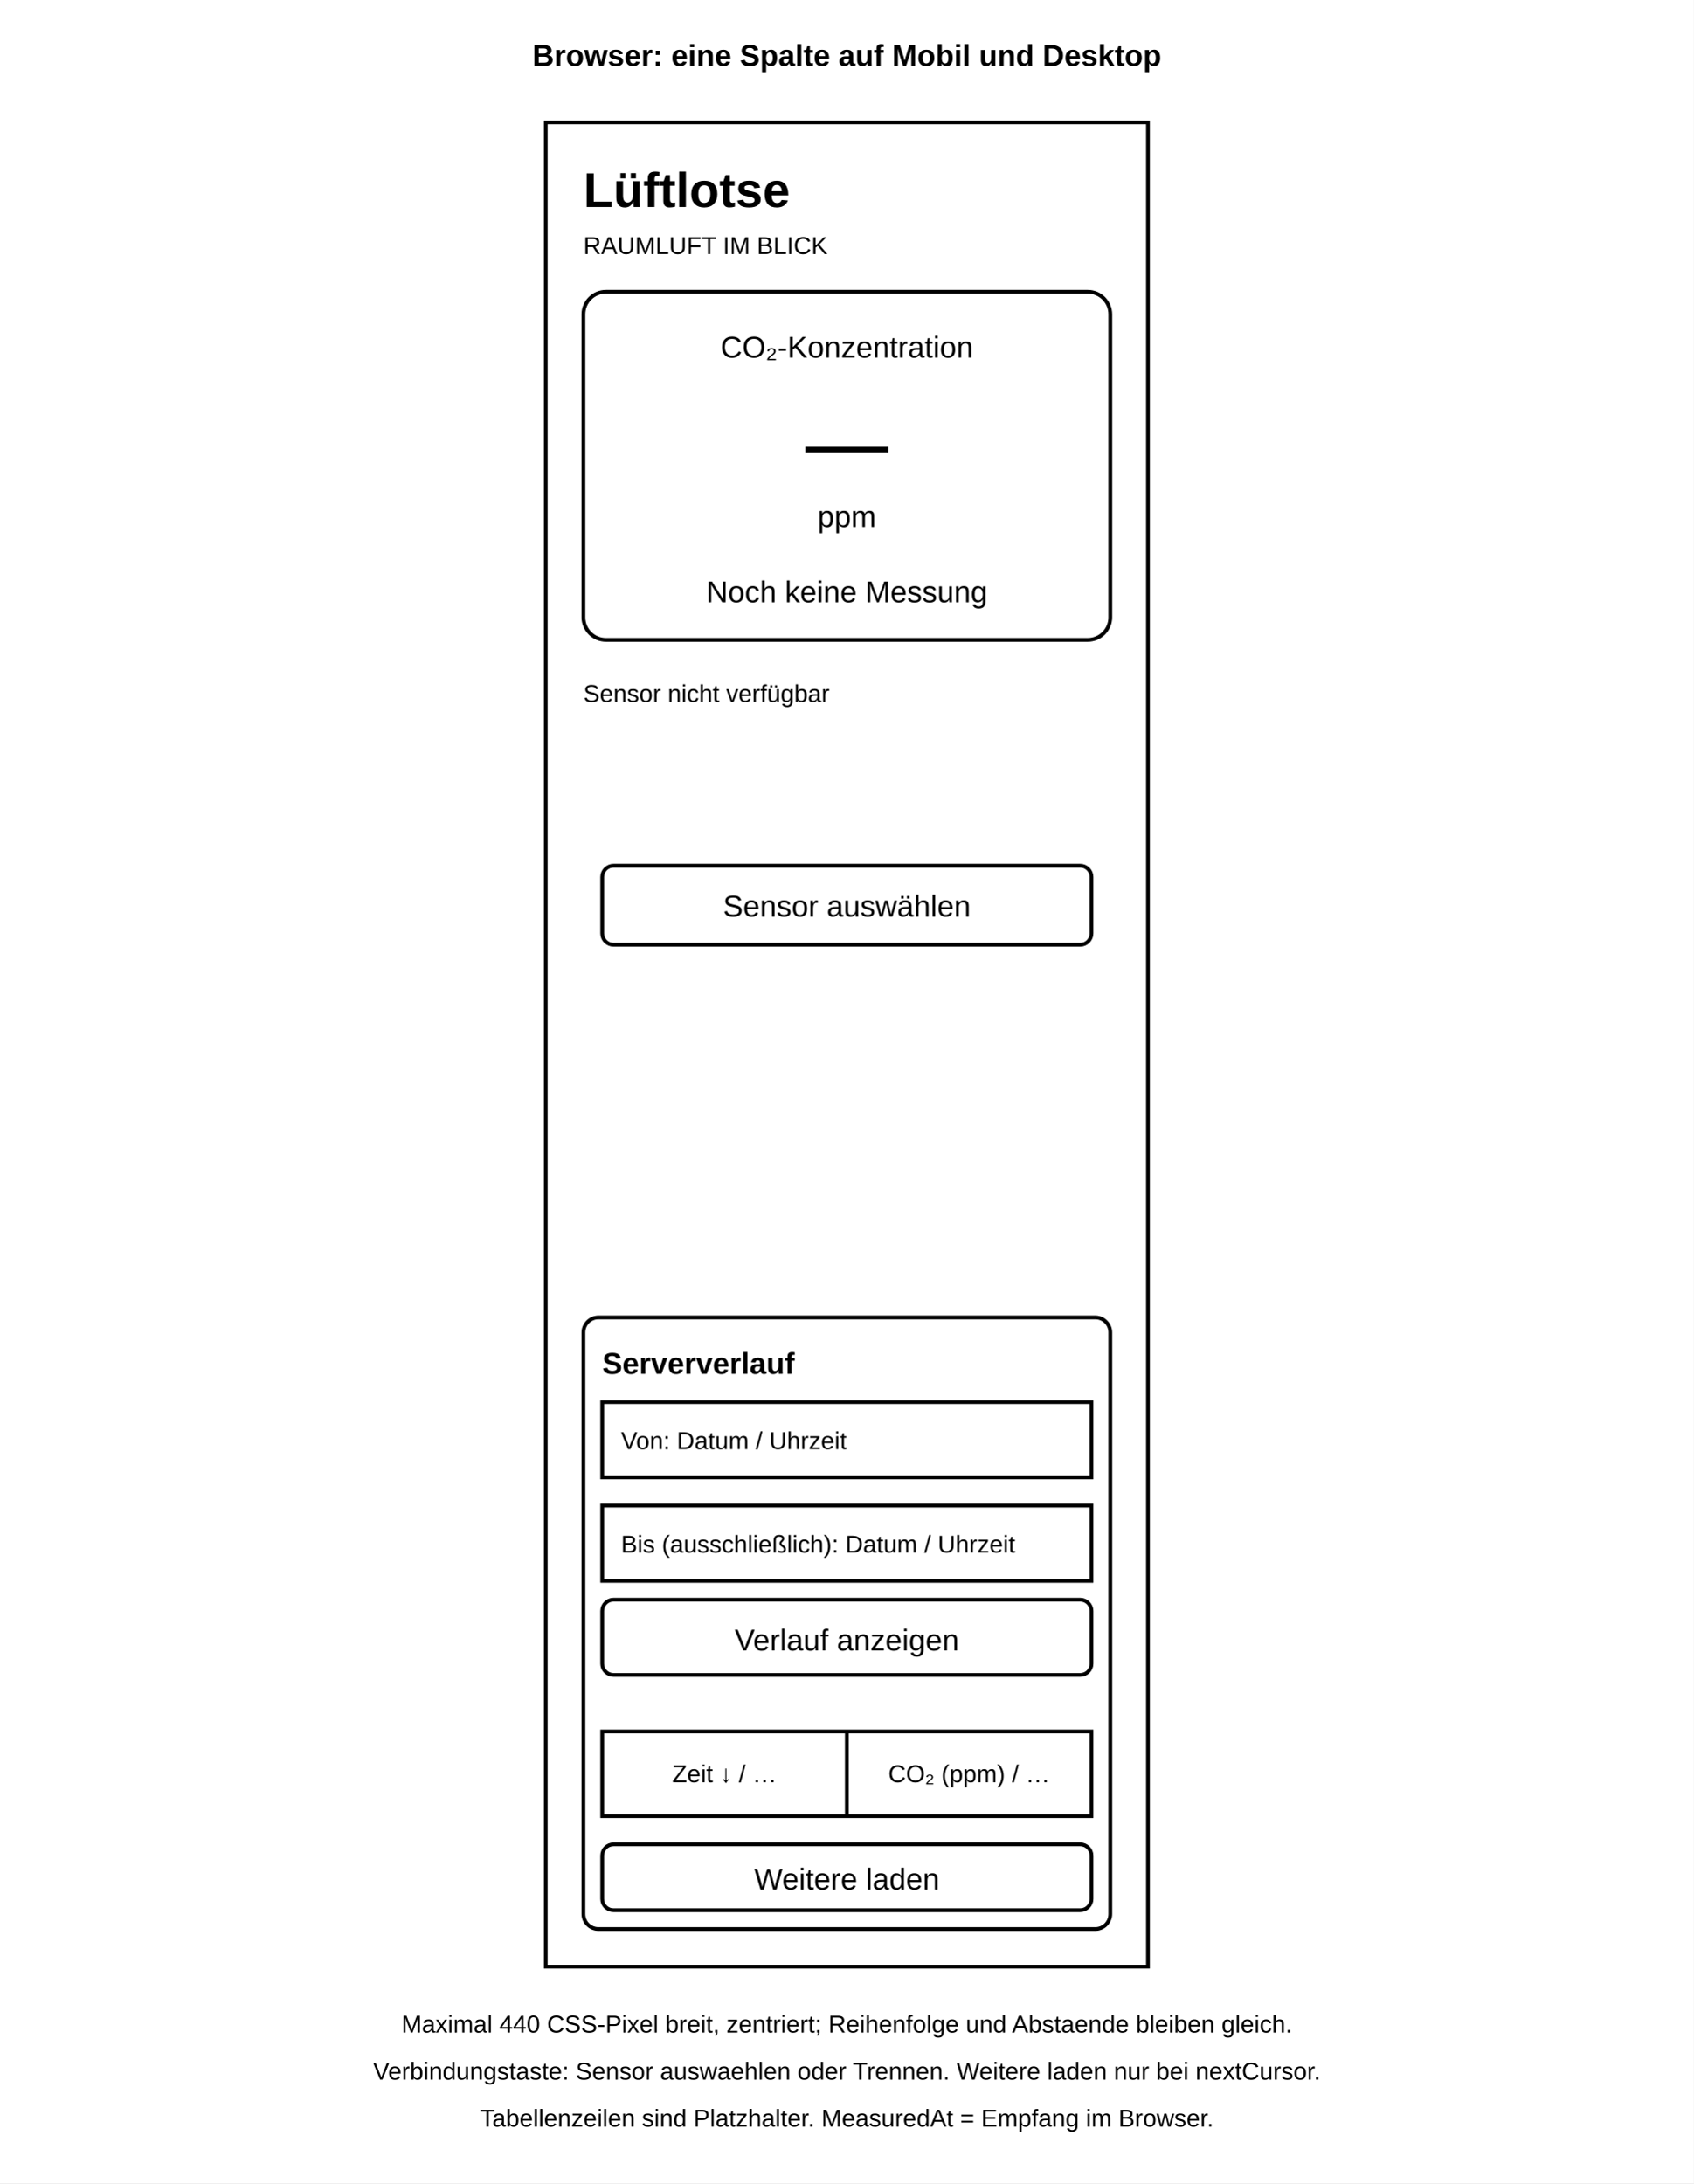
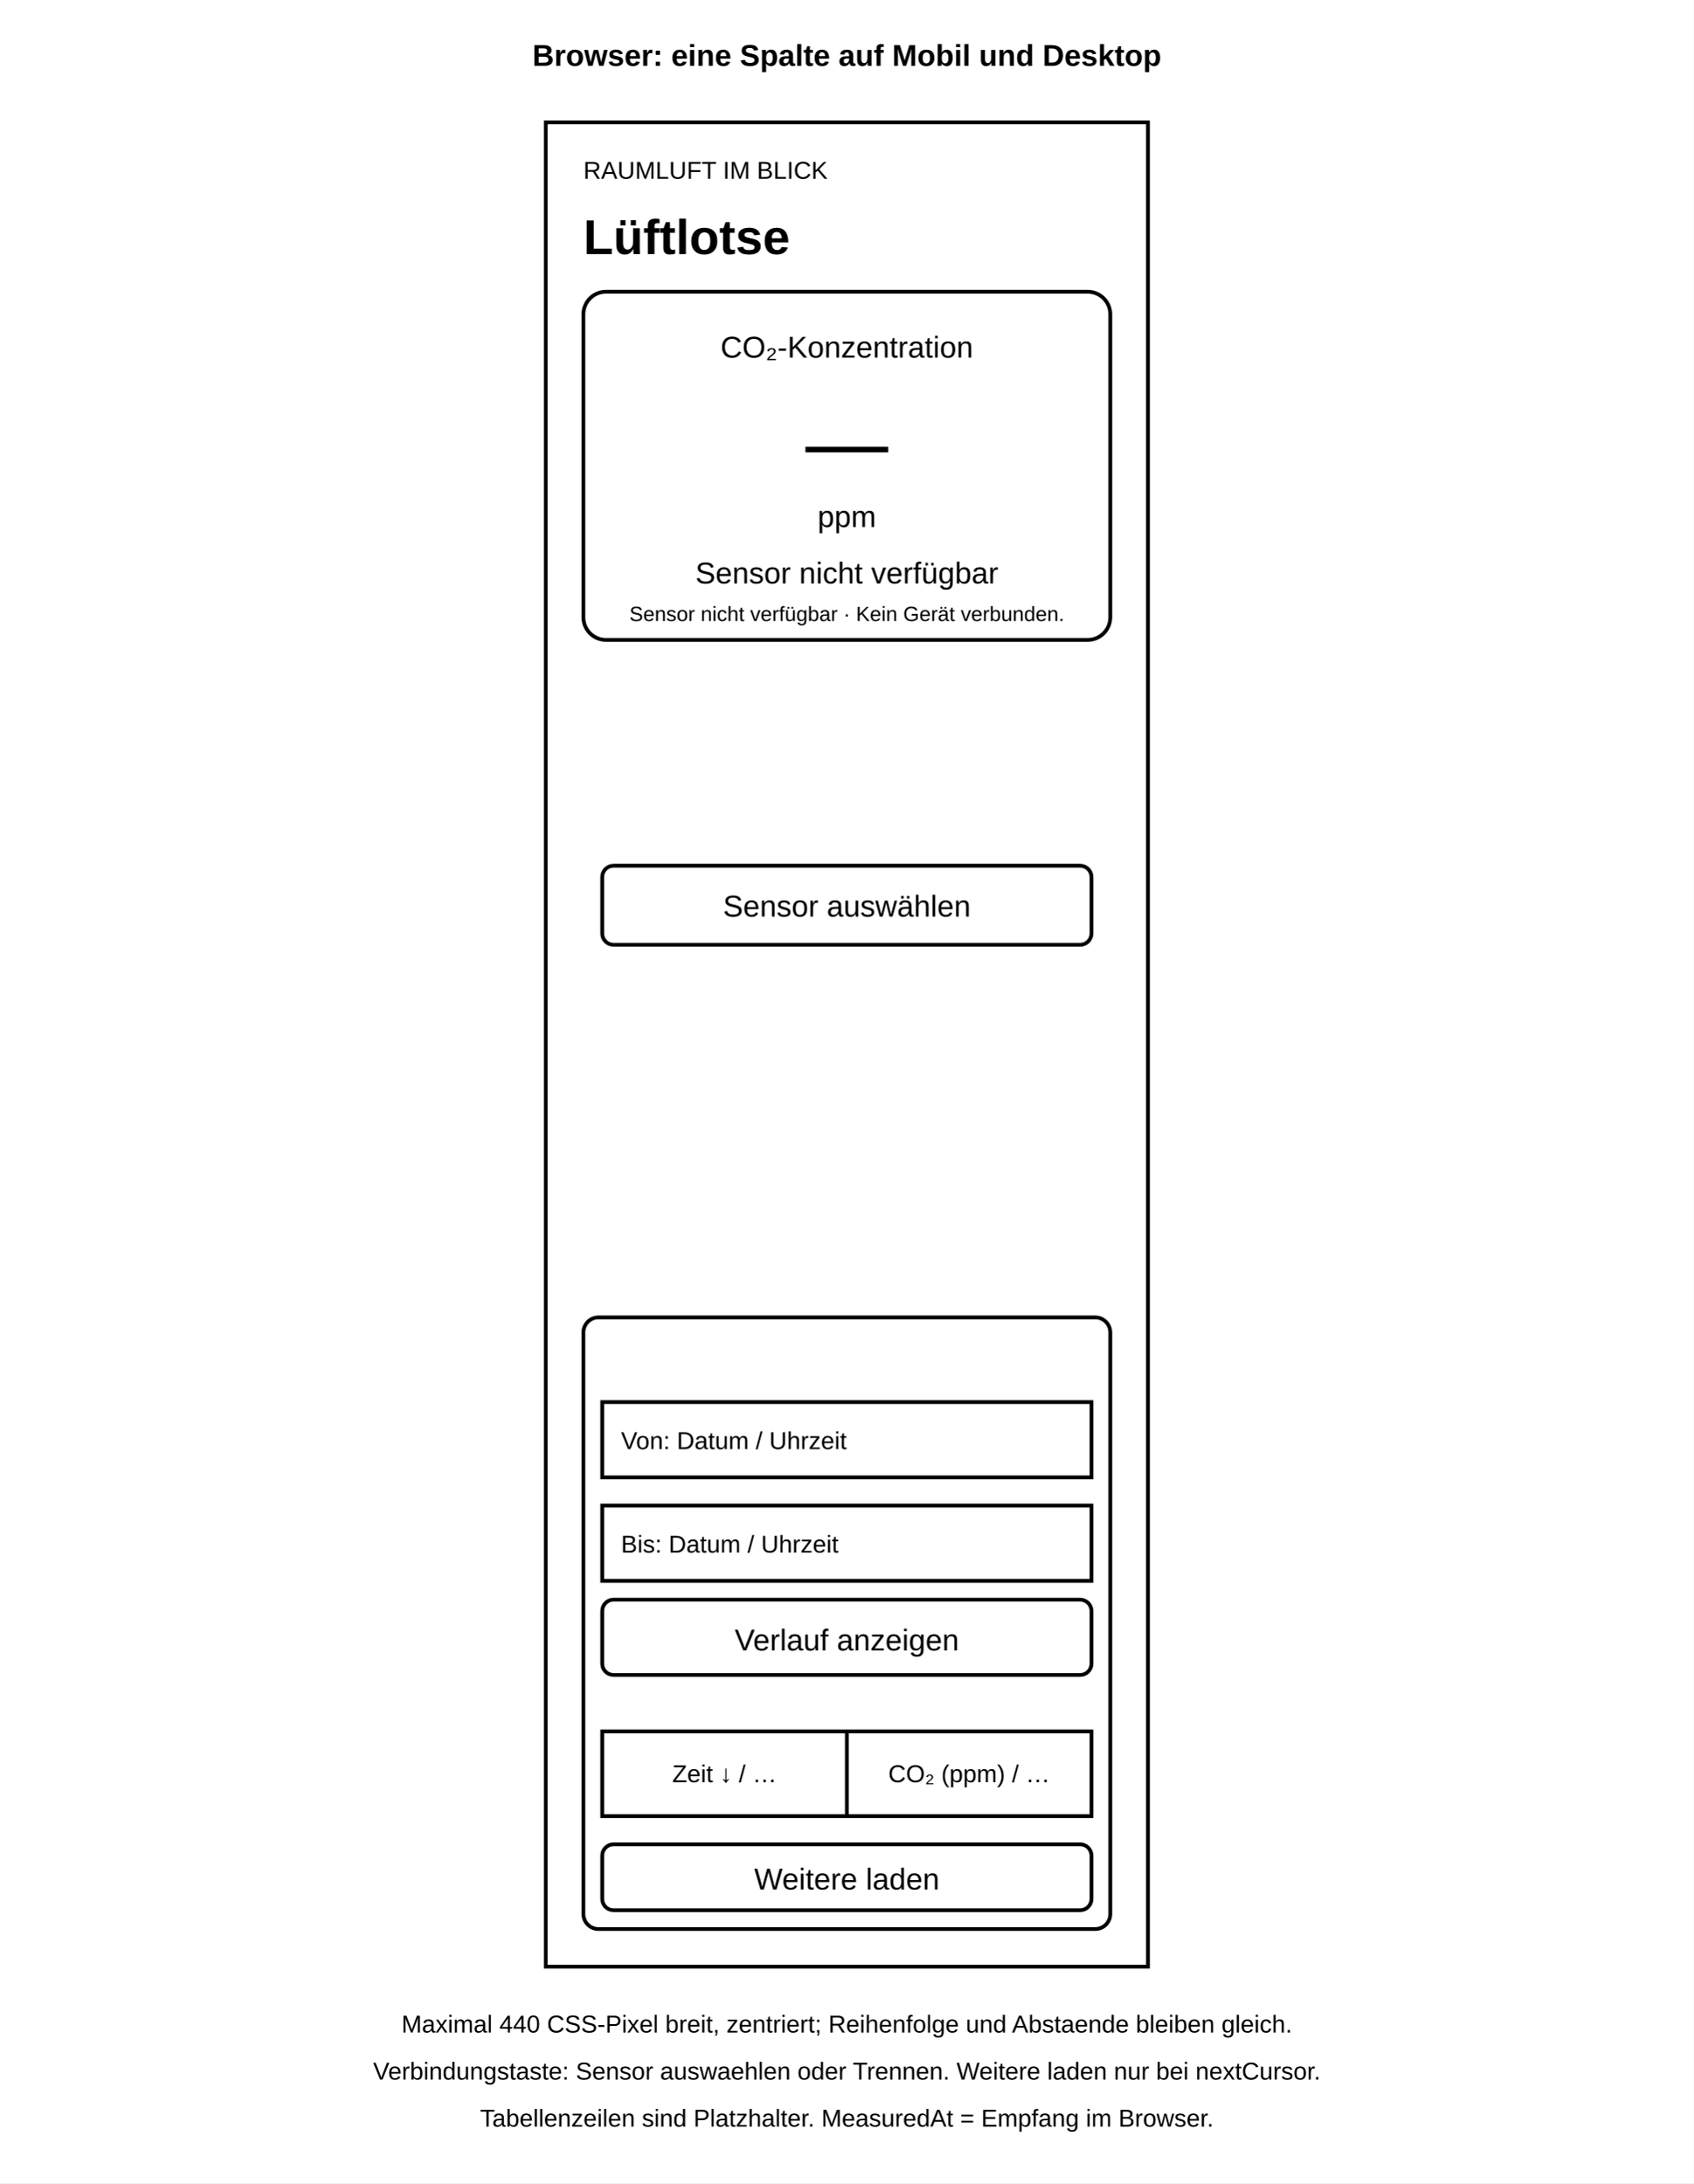
<svg xmlns="http://www.w3.org/2000/svg" width="900" height="1160" viewBox="0 0 900 1160" role="img" aria-labelledby="title description">
  <rect width="900" height="1160" fill="white" />
  <g fill="none" stroke="black" stroke-width="2">
    <rect x="290" y="65" width="320" height="980" />
    <rect x="310" y="155" width="280" height="185" rx="12" />
    <rect x="320" y="460" width="260" height="42" rx="6" />
    <rect x="310" y="700" width="280" height="325" rx="8" />
    <rect x="320" y="745" width="260" height="40" />
    <rect x="320" y="800" width="260" height="40" />
    <rect x="320" y="850" width="260" height="40" rx="6" />
    <rect x="320" y="920" width="260" height="45" />
    <path d="M450 920V965" />
    <rect x="320" y="980" width="260" height="35" rx="6" />
  </g>
  <g fill="black" font-family="Arial, sans-serif" font-size="16">
    <text x="450" y="35" text-anchor="middle" font-weight="bold">Browser: eine Spalte auf Mobil und Desktop</text>
-     <text x="310" y="110" font-size="26" font-weight="bold">Lüftlotse</text>
-     <text x="310" y="135" font-size="13">RAUMLUFT IM BLICK</text>
+     <text x="310" y="95" font-size="13">RAUMLUFT IM BLICK</text>
+     <text x="310" y="135" font-size="26" font-weight="bold">Lüftlotse</text>
    <text x="450" y="190" text-anchor="middle">CO₂-Konzentration</text>
    <text x="450" y="250" text-anchor="middle" font-size="44">—</text>
    <text x="450" y="280" text-anchor="middle">ppm</text>
-     <text x="450" y="320" text-anchor="middle">Noch keine Messung</text>
-     <text x="310" y="373" font-size="13">Sensor nicht verfügbar</text>
+     <text x="450" y="310" text-anchor="middle">Sensor nicht verfügbar</text>
+     <text x="450" y="330" text-anchor="middle" font-size="11">Sensor nicht verfügbar · Kein Gerät verbunden.</text>
    <text x="450" y="487" text-anchor="middle">Sensor auswählen</text>
-     <text x="320" y="730" font-weight="bold">Serververlauf</text>
    <text x="330" y="770" font-size="13">Von: Datum / Uhrzeit</text>
-     <text x="330" y="825" font-size="13">Bis (ausschließlich): Datum / Uhrzeit</text>
+     <text x="330" y="825" font-size="13">Bis: Datum / Uhrzeit</text>
    <text x="450" y="877" text-anchor="middle">Verlauf anzeigen</text>
    <text x="385" y="947" text-anchor="middle" font-size="13">Zeit ↓ / …</text>
    <text x="515" y="947" text-anchor="middle" font-size="13">CO₂ (ppm) / …</text>
    <text x="450" y="1004" text-anchor="middle">Weitere laden</text>
    <text x="450" y="1080" text-anchor="middle" font-size="13">Maximal 440 CSS-Pixel breit, zentriert; Reihenfolge und Abstaende bleiben gleich.</text>
    <text x="450" y="1105" text-anchor="middle" font-size="13">Verbindungstaste: Sensor auswaehlen oder Trennen. Weitere laden nur bei nextCursor.</text>
    <text x="450" y="1130" text-anchor="middle" font-size="13">Tabellenzeilen sind Platzhalter. MeasuredAt = Empfang im Browser.</text>
  </g>
</svg>
